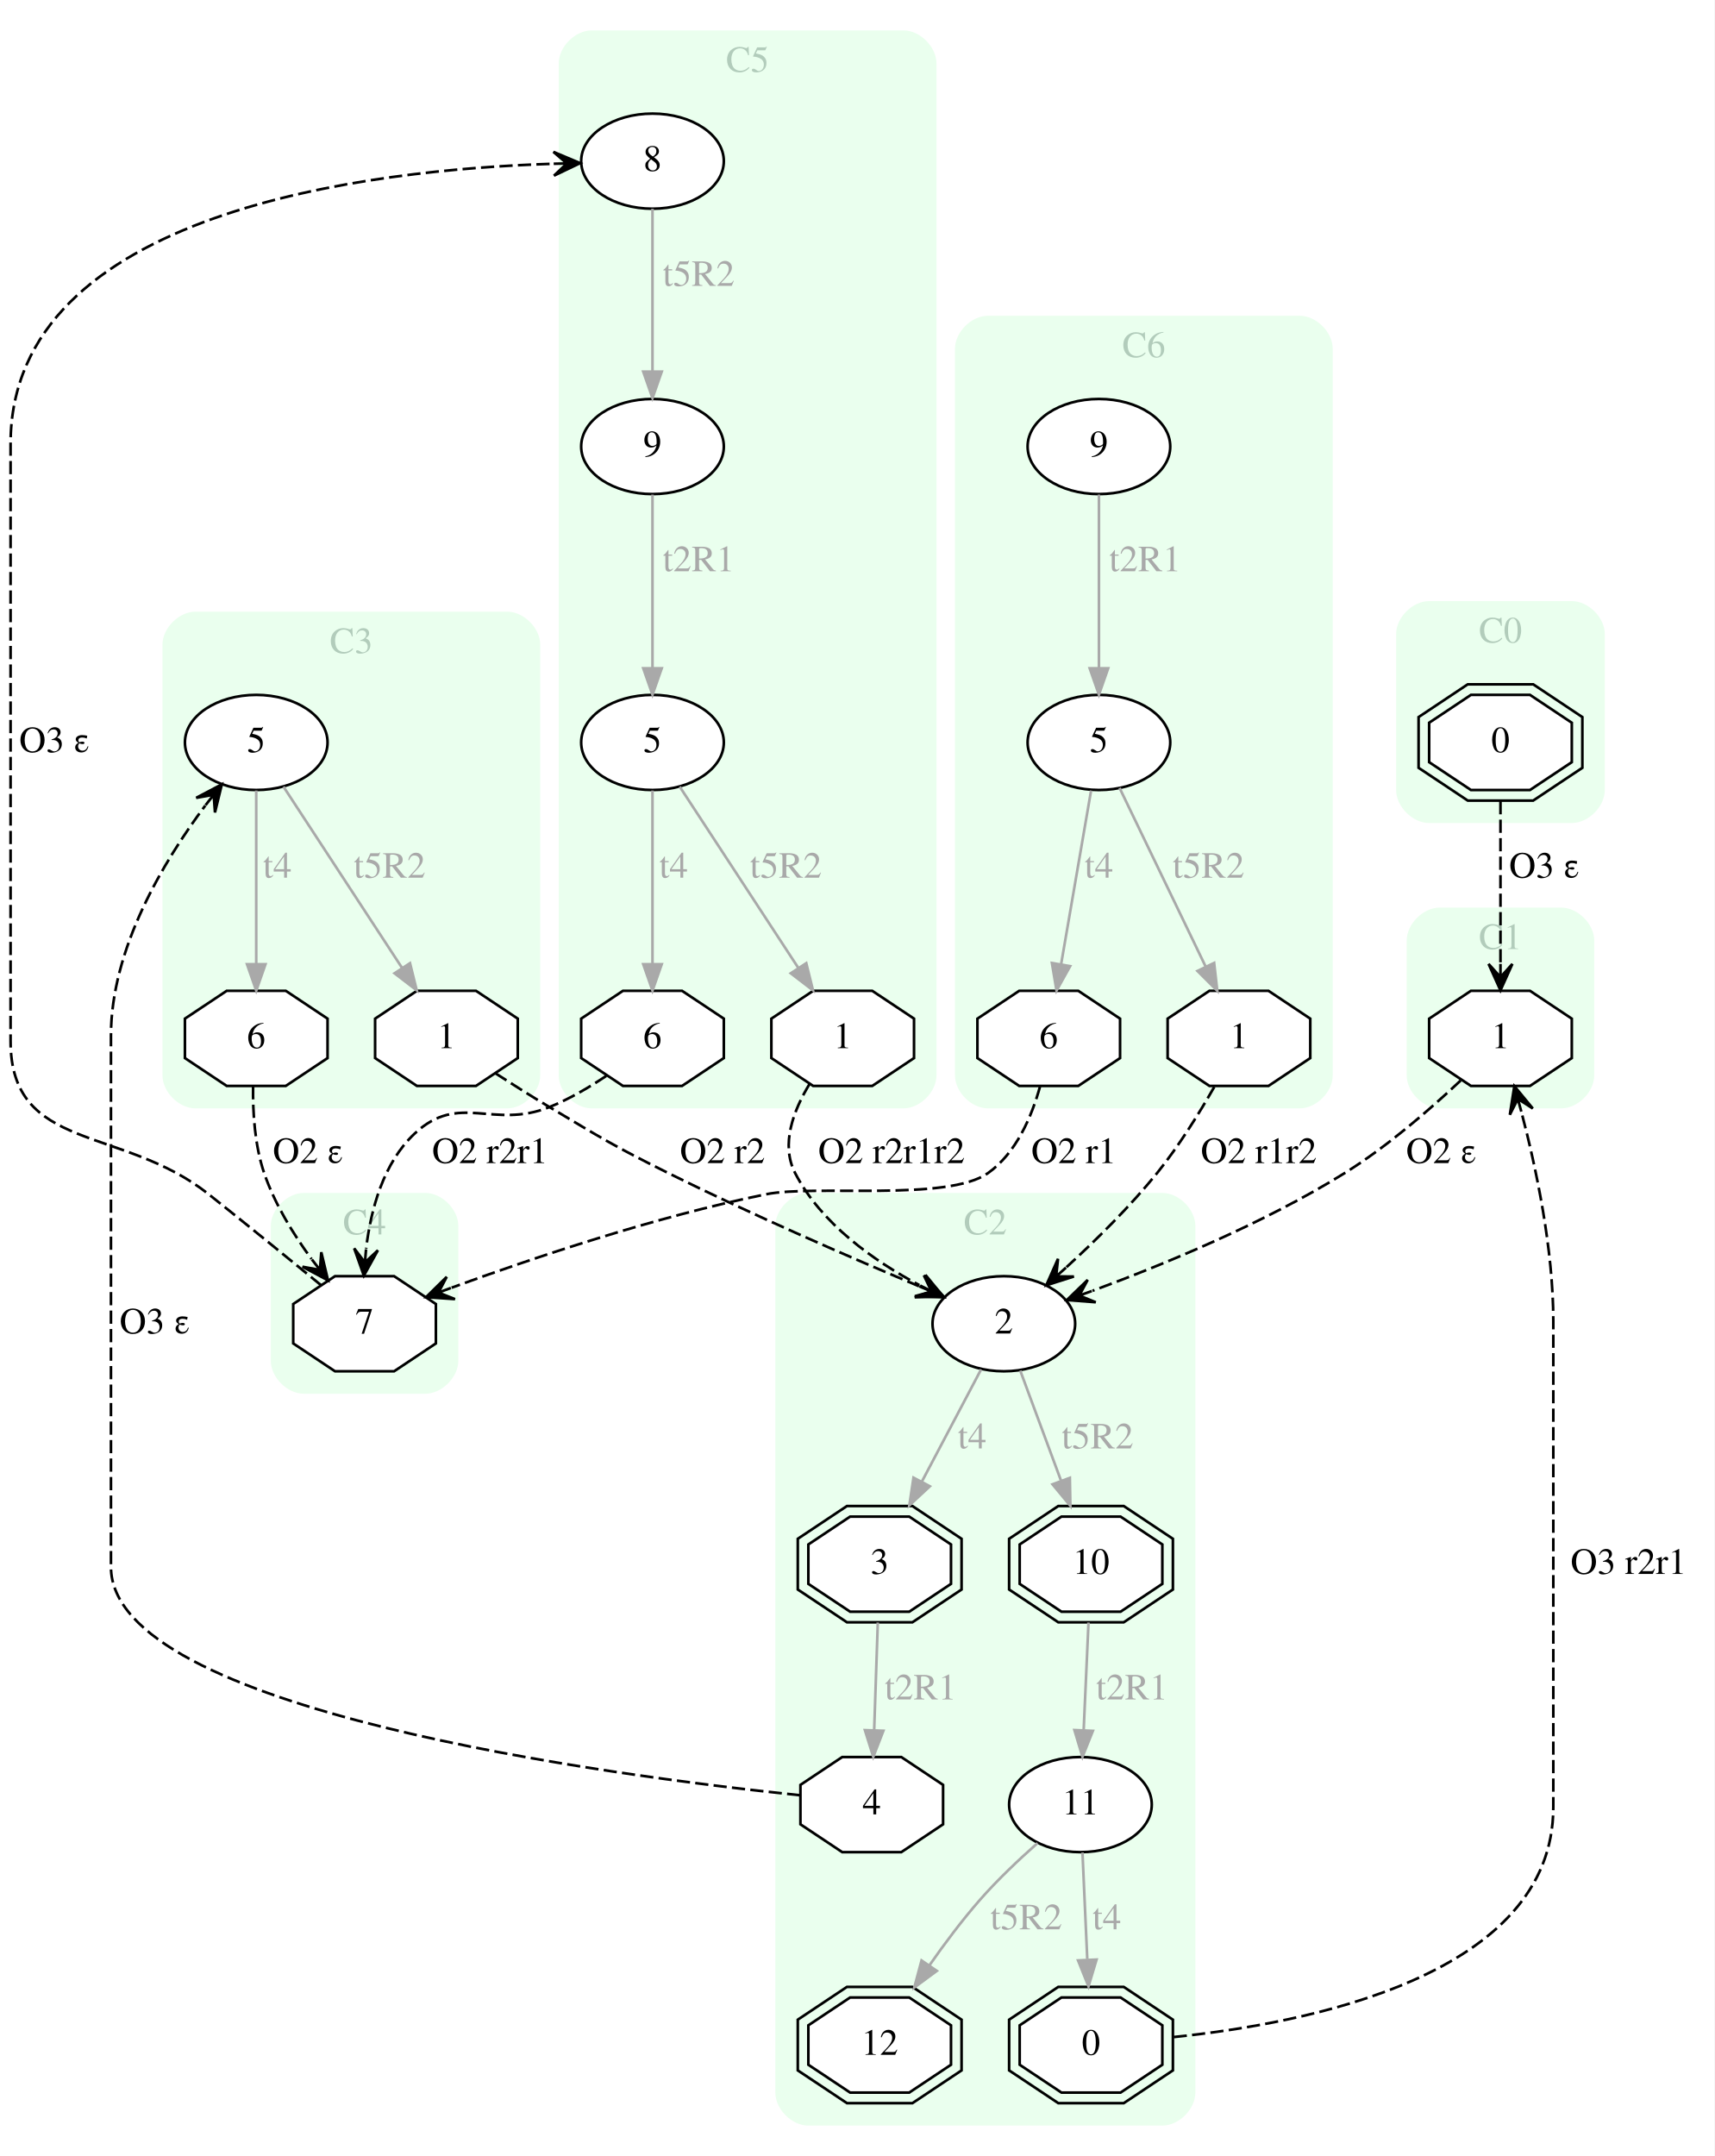
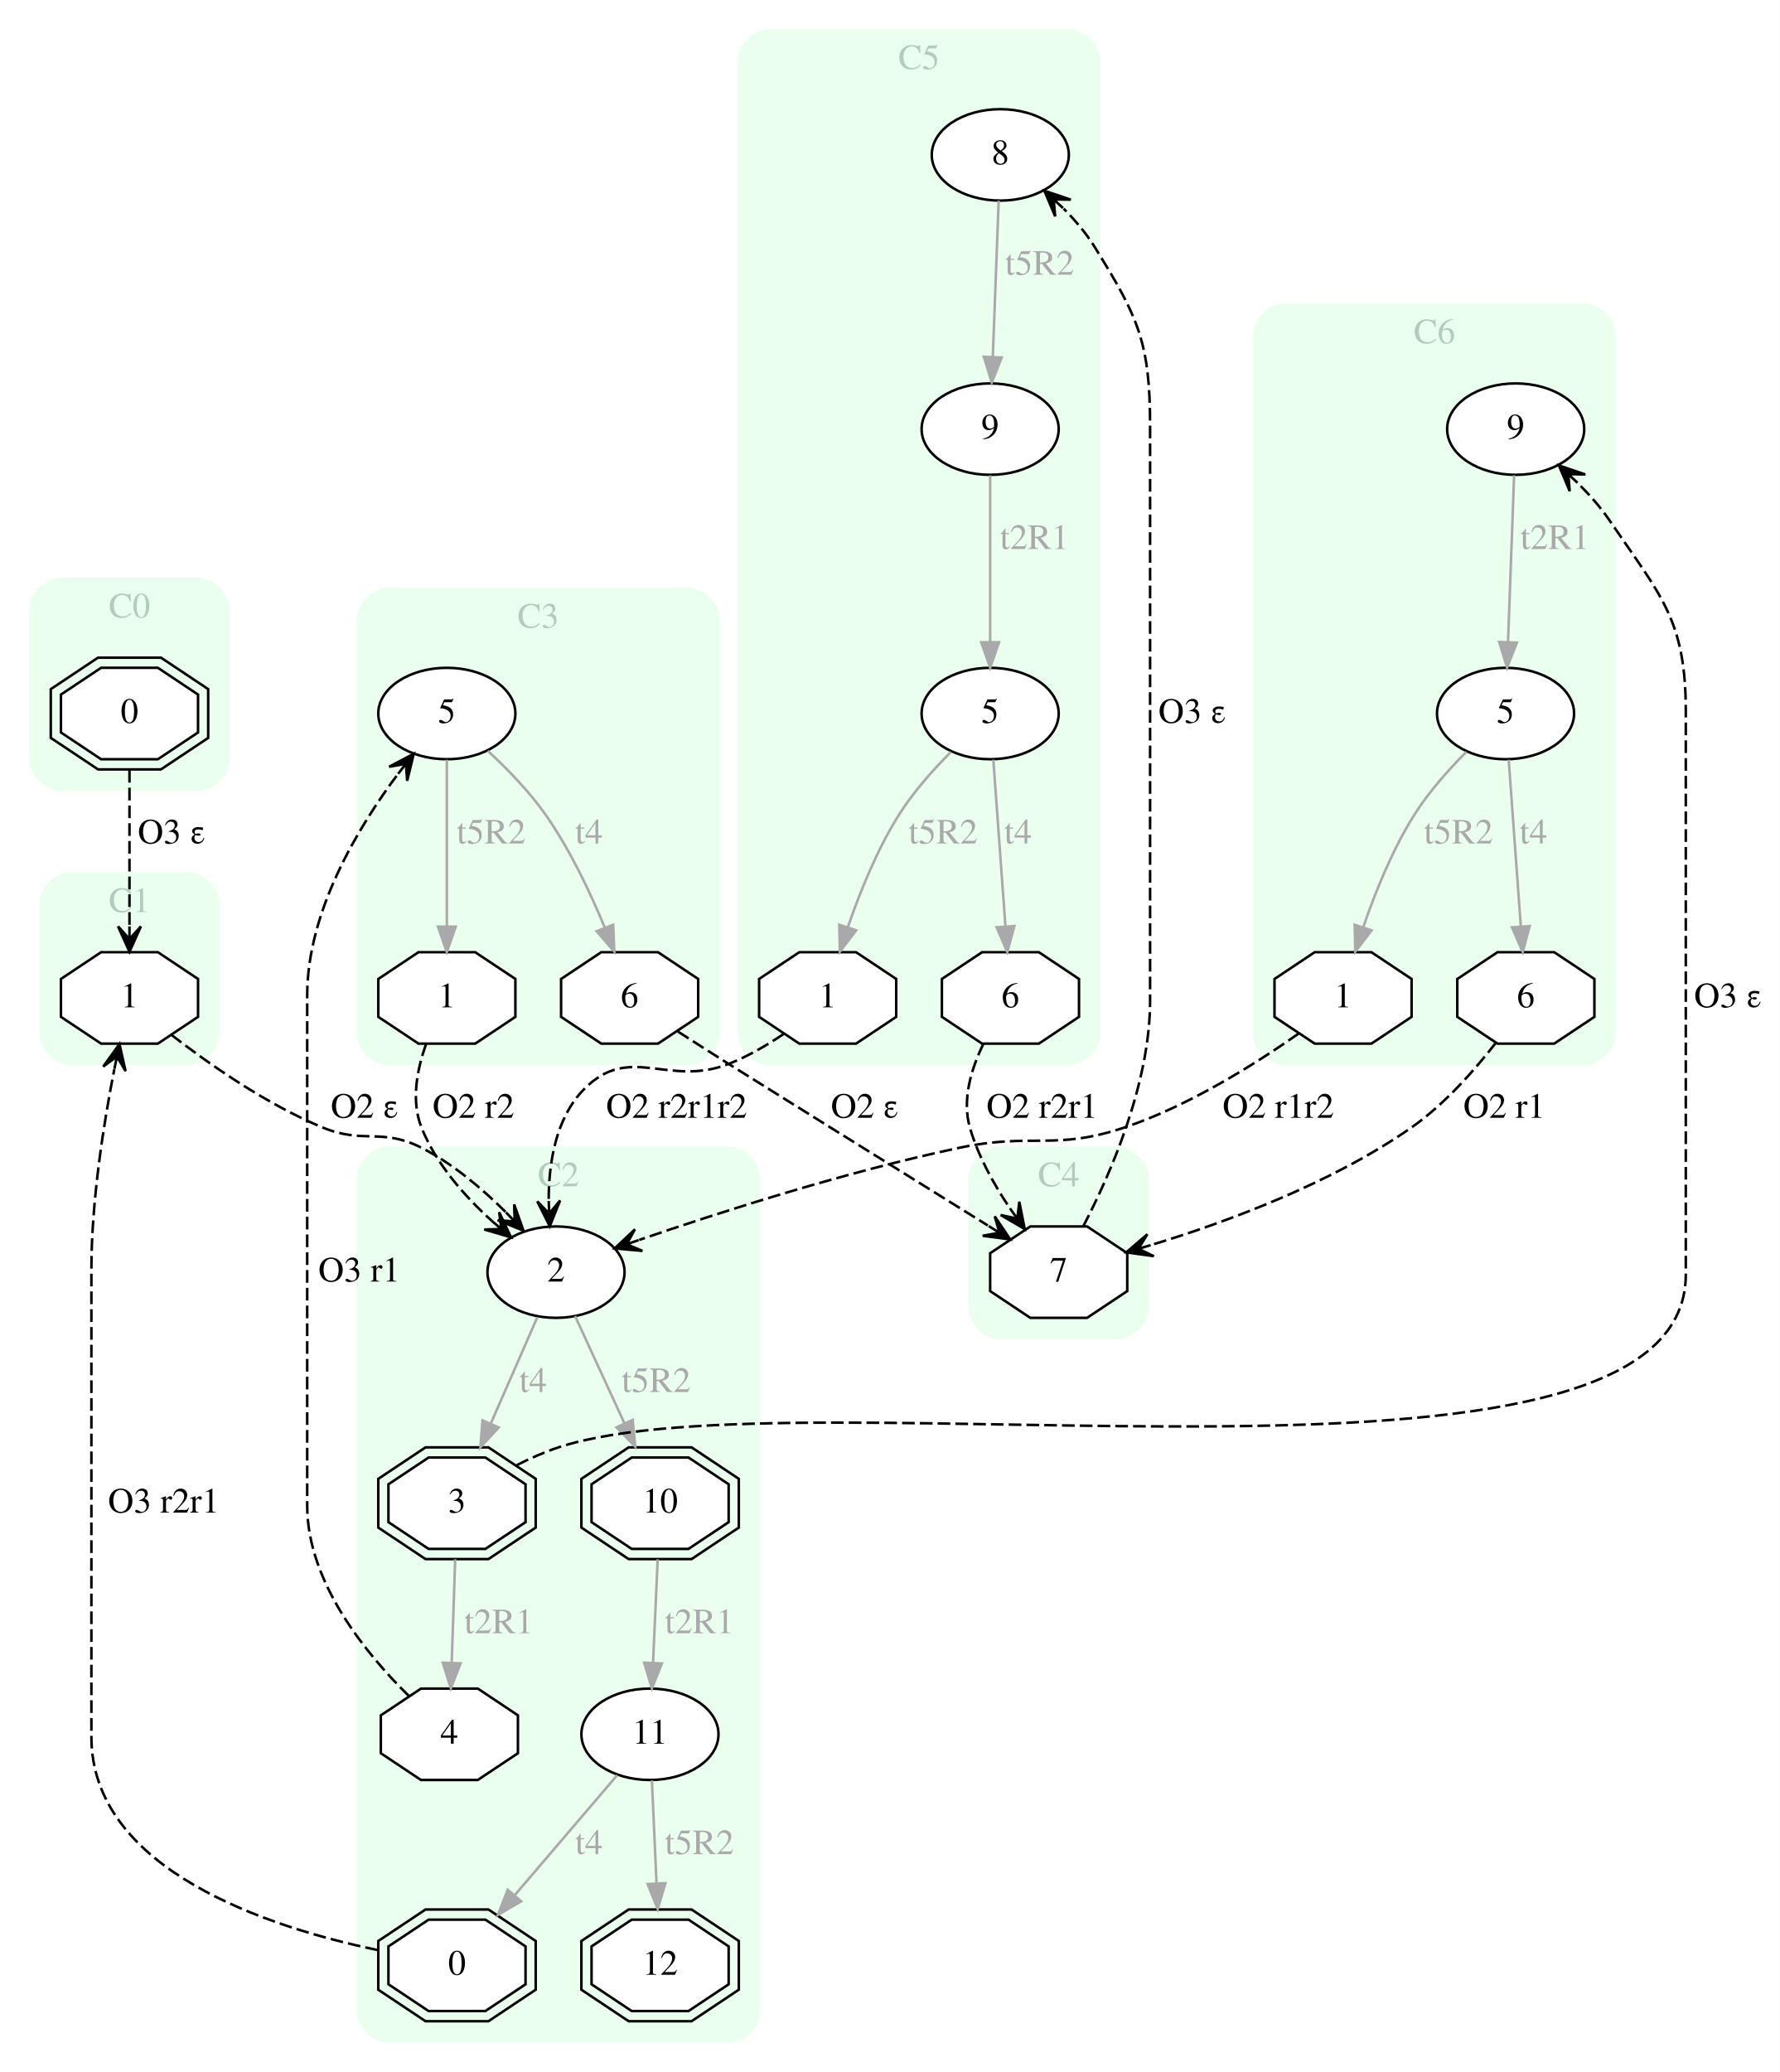
- <svg xmlns="http://www.w3.org/2000/svg" width="649pt" height="816pt" viewBox="0.00 0.00 649.00 816.00">
+ <svg xmlns="http://www.w3.org/2000/svg" width="701pt" height="816pt" viewBox="0.00 0.00 701.00 816.00">
  <g id="graph0" class="graph" transform="scale(1 1) rotate(0) translate(4 812)">
-     <polygon fill="white" stroke="transparent" points="-4,4 -4,-812 645,-812 645,4 -4,4" />
+     <polygon fill="white" stroke="transparent" points="-4,4 -4,-812 697,-812 697,4 -4,4" />
    <g id="clust1" class="cluster">
-       <path fill="#eaffee" stroke="#eaffee" d="M537,-501C537,-501 591,-501 591,-501 597,-501 603,-507 603,-513 603,-513 603,-572 603,-572 603,-578 597,-584 591,-584 591,-584 537,-584 537,-584 531,-584 525,-578 525,-572 525,-572 525,-513 525,-513 525,-507 531,-501 537,-501" />
-       <text text-anchor="middle" x="564" y="-568.8" font-family="Times,serif" font-size="14.00" fill="#b2ccbb">C0</text>
+       <path fill="#eaffee" stroke="#eaffee" d="M20,-501C20,-501 74,-501 74,-501 80,-501 86,-507 86,-513 86,-513 86,-572 86,-572 86,-578 80,-584 74,-584 74,-584 20,-584 20,-584 14,-584 8,-578 8,-572 8,-572 8,-513 8,-513 8,-507 14,-501 20,-501" />
+       <text text-anchor="middle" x="47" y="-568.8" font-family="Times,serif" font-size="14.00" fill="#b2ccbb">C0</text>
    </g>
    <g id="clust2" class="cluster">
-       <path fill="#eaffee" stroke="#eaffee" d="M541,-393C541,-393 587,-393 587,-393 593,-393 599,-399 599,-405 599,-405 599,-456 599,-456 599,-462 593,-468 587,-468 587,-468 541,-468 541,-468 535,-468 529,-462 529,-456 529,-456 529,-405 529,-405 529,-399 535,-393 541,-393" />
-       <text text-anchor="middle" x="564" y="-452.8" font-family="Times,serif" font-size="14.00" fill="#b2ccbb">C1</text>
+       <path fill="#eaffee" stroke="#eaffee" d="M24,-393C24,-393 70,-393 70,-393 76,-393 82,-399 82,-405 82,-405 82,-456 82,-456 82,-462 76,-468 70,-468 70,-468 24,-468 24,-468 18,-468 12,-462 12,-456 12,-456 12,-405 12,-405 12,-399 18,-393 24,-393" />
+       <text text-anchor="middle" x="47" y="-452.8" font-family="Times,serif" font-size="14.00" fill="#b2ccbb">C1</text>
    </g>
    <g id="clust3" class="cluster">
-       <path fill="#eaffee" stroke="#eaffee" d="M302,-8C302,-8 436,-8 436,-8 442,-8 448,-14 448,-20 448,-20 448,-348 448,-348 448,-354 442,-360 436,-360 436,-360 302,-360 302,-360 296,-360 290,-354 290,-348 290,-348 290,-20 290,-20 290,-14 296,-8 302,-8" />
-       <text text-anchor="middle" x="369" y="-344.8" font-family="Times,serif" font-size="14.00" fill="#b2ccbb">C2</text>
+       <path fill="#eaffee" stroke="#eaffee" d="M149,-8C149,-8 283,-8 283,-8 289,-8 295,-14 295,-20 295,-20 295,-348 295,-348 295,-354 289,-360 283,-360 283,-360 149,-360 149,-360 143,-360 137,-354 137,-348 137,-348 137,-20 137,-20 137,-14 143,-8 149,-8" />
+       <text text-anchor="middle" x="216" y="-344.8" font-family="Times,serif" font-size="14.00" fill="#b2ccbb">C2</text>
    </g>
    <g id="clust4" class="cluster">
-       <path fill="#eaffee" stroke="#eaffee" d="M70,-393C70,-393 188,-393 188,-393 194,-393 200,-399 200,-405 200,-405 200,-568 200,-568 200,-574 194,-580 188,-580 188,-580 70,-580 70,-580 64,-580 58,-574 58,-568 58,-568 58,-405 58,-405 58,-399 64,-393 70,-393" />
-       <text text-anchor="middle" x="129" y="-564.8" font-family="Times,serif" font-size="14.00" fill="#b2ccbb">C3</text>
+       <path fill="#eaffee" stroke="#eaffee" d="M149,-393C149,-393 267,-393 267,-393 273,-393 279,-399 279,-405 279,-405 279,-568 279,-568 279,-574 273,-580 267,-580 267,-580 149,-580 149,-580 143,-580 137,-574 137,-568 137,-568 137,-405 137,-405 137,-399 143,-393 149,-393" />
+       <text text-anchor="middle" x="208" y="-564.8" font-family="Times,serif" font-size="14.00" fill="#b2ccbb">C3</text>
    </g>
    <g id="clust5" class="cluster">
-       <path fill="#eaffee" stroke="#eaffee" d="M111,-285C111,-285 157,-285 157,-285 163,-285 169,-291 169,-297 169,-297 169,-348 169,-348 169,-354 163,-360 157,-360 157,-360 111,-360 111,-360 105,-360 99,-354 99,-348 99,-348 99,-297 99,-297 99,-291 105,-285 111,-285" />
-       <text text-anchor="middle" x="134" y="-344.8" font-family="Times,serif" font-size="14.00" fill="#b2ccbb">C4</text>
+       <path fill="#eaffee" stroke="#eaffee" d="M390,-285C390,-285 436,-285 436,-285 442,-285 448,-291 448,-297 448,-297 448,-348 448,-348 448,-354 442,-360 436,-360 436,-360 390,-360 390,-360 384,-360 378,-354 378,-348 378,-348 378,-297 378,-297 378,-291 384,-285 390,-285" />
+       <text text-anchor="middle" x="413" y="-344.8" font-family="Times,serif" font-size="14.00" fill="#b2ccbb">C4</text>
    </g>
    <g id="clust6" class="cluster">
-       <path fill="#eaffee" stroke="#eaffee" d="M220,-393C220,-393 338,-393 338,-393 344,-393 350,-399 350,-405 350,-405 350,-788 350,-788 350,-794 344,-800 338,-800 338,-800 220,-800 220,-800 214,-800 208,-794 208,-788 208,-788 208,-405 208,-405 208,-399 214,-393 220,-393" />
-       <text text-anchor="middle" x="279" y="-784.8" font-family="Times,serif" font-size="14.00" fill="#b2ccbb">C5</text>
+       <path fill="#eaffee" stroke="#eaffee" d="M299,-393C299,-393 417,-393 417,-393 423,-393 429,-399 429,-405 429,-405 429,-788 429,-788 429,-794 423,-800 417,-800 417,-800 299,-800 299,-800 293,-800 287,-794 287,-788 287,-788 287,-405 287,-405 287,-399 293,-393 299,-393" />
+       <text text-anchor="middle" x="358" y="-784.8" font-family="Times,serif" font-size="14.00" fill="#b2ccbb">C5</text>
    </g>
    <g id="clust7" class="cluster">
-       <path fill="#eaffee" stroke="#eaffee" d="M370,-393C370,-393 488,-393 488,-393 494,-393 500,-399 500,-405 500,-405 500,-680 500,-680 500,-686 494,-692 488,-692 488,-692 370,-692 370,-692 364,-692 358,-686 358,-680 358,-680 358,-405 358,-405 358,-399 364,-393 370,-393" />
-       <text text-anchor="middle" x="429" y="-676.8" font-family="Times,serif" font-size="14.00" fill="#b2ccbb">C6</text>
+       <path fill="#eaffee" stroke="#eaffee" d="M502,-393C502,-393 620,-393 620,-393 626,-393 632,-399 632,-405 632,-405 632,-680 632,-680 632,-686 626,-692 620,-692 620,-692 502,-692 502,-692 496,-692 490,-686 490,-680 490,-680 490,-405 490,-405 490,-399 496,-393 502,-393" />
+       <text text-anchor="middle" x="561" y="-676.8" font-family="Times,serif" font-size="14.00" fill="#b2ccbb">C6</text>
    </g>
    <g id="node1" class="node">
-       <polygon fill="white" stroke="black" points="591,-523.54 591,-538.46 575.18,-549 552.82,-549 537,-538.46 537,-523.54 552.82,-513 575.18,-513 591,-523.54" />
-       <polygon fill="none" stroke="black" points="595,-521.4 595,-540.6 576.39,-553 551.61,-553 533,-540.6 533,-521.4 551.61,-509 576.39,-509 595,-521.4" />
-       <text text-anchor="middle" x="564" y="-527.3" font-family="Times,serif" font-size="14.00">0</text>
+       <polygon fill="white" stroke="black" points="74,-523.54 74,-538.46 58.18,-549 35.82,-549 20,-538.46 20,-523.54 35.82,-513 58.18,-513 74,-523.54" />
+       <polygon fill="none" stroke="black" points="78,-521.4 78,-540.6 59.39,-553 34.61,-553 16,-540.6 16,-521.4 34.61,-509 59.39,-509 78,-521.4" />
+       <text text-anchor="middle" x="47" y="-527.3" font-family="Times,serif" font-size="14.00">0</text>
    </g>
    <g id="node2" class="node">
-       <polygon fill="white" stroke="black" points="591,-411.54 591,-426.46 575.18,-437 552.82,-437 537,-426.46 537,-411.54 552.82,-401 575.18,-401 591,-411.54" />
-       <text text-anchor="middle" x="564" y="-415.3" font-family="Times,serif" font-size="14.00">1</text>
+       <polygon fill="white" stroke="black" points="74,-411.54 74,-426.46 58.18,-437 35.82,-437 20,-426.46 20,-411.54 35.82,-401 58.18,-401 74,-411.54" />
+       <text text-anchor="middle" x="47" y="-415.3" font-family="Times,serif" font-size="14.00">1</text>
    </g>
    <g id="edge16" class="edge">
-       <path fill="none" stroke="black" stroke-dasharray="5,2" d="M564,-508.79C564,-491.28 564,-466.3 564,-447.3" />
-       <polygon fill="black" stroke="black" points="564,-437.17 568.5,-447.17 564,-442.17 564,-447.17 564,-447.17 564,-447.17 564,-442.17 559.5,-447.17 564,-437.17 564,-437.17" />
-       <text text-anchor="middle" x="580.5" y="-479.8" font-family="Times,serif" font-size="14.00">O3 ε</text>
+       <path fill="none" stroke="black" stroke-dasharray="5,2" d="M47,-508.79C47,-491.28 47,-466.3 47,-447.3" />
+       <polygon fill="black" stroke="black" points="47,-437.17 51.5,-447.17 47,-442.17 47,-447.17 47,-447.17 47,-447.17 47,-442.17 42.5,-447.17 47,-437.17 47,-437.17" />
+       <text text-anchor="middle" x="63.5" y="-479.8" font-family="Times,serif" font-size="14.00">O3 ε</text>
    </g>
    <g id="node3" class="node">
-       <ellipse fill="white" stroke="black" cx="376" cy="-311" rx="27" ry="18" />
-       <text text-anchor="middle" x="376" y="-307.3" font-family="Times,serif" font-size="14.00">2</text>
+       <ellipse fill="white" stroke="black" cx="215" cy="-311" rx="27" ry="18" />
+       <text text-anchor="middle" x="215" y="-307.3" font-family="Times,serif" font-size="14.00">2</text>
    </g>
    <g id="edge17" class="edge">
-       <path fill="none" stroke="black" stroke-dasharray="5,2" d="M548.95,-403.07C537.57,-392.35 521.19,-378.07 505,-368 474.48,-349.02 436.41,-333.36 409.56,-323.46" />
-       <polygon fill="black" stroke="black" points="399.86,-319.96 410.79,-319.13 404.56,-321.66 409.27,-323.36 409.27,-323.36 409.27,-323.36 404.56,-321.66 407.74,-327.59 399.86,-319.96 399.86,-319.96" />
-       <text text-anchor="middle" x="541.5" y="-371.8" font-family="Times,serif" font-size="14.00">O2 ε</text>
+       <path fill="none" stroke="black" stroke-dasharray="5,2" d="M63.45,-404.49C78.18,-393.08 100.82,-377.17 123,-368 139.35,-361.24 146.22,-368 162,-360 174.28,-353.77 185.87,-343.93 195.07,-334.77" />
+       <polygon fill="black" stroke="black" points="202.18,-327.34 198.52,-337.67 198.73,-330.95 195.27,-334.56 195.27,-334.56 195.27,-334.56 198.73,-330.95 192.02,-331.45 202.18,-327.34 202.18,-327.34" />
+       <text text-anchor="middle" x="139.5" y="-371.8" font-family="Times,serif" font-size="14.00">O2 ε</text>
    </g>
    <g id="node5" class="node">
-       <polygon fill="white" stroke="black" points="356,-212.54 356,-227.46 340.18,-238 317.82,-238 302,-227.46 302,-212.54 317.82,-202 340.18,-202 356,-212.54" />
-       <polygon fill="none" stroke="black" points="360,-210.4 360,-229.6 341.39,-242 316.61,-242 298,-229.6 298,-210.4 316.61,-198 341.39,-198 360,-210.4" />
-       <text text-anchor="middle" x="329" y="-216.3" font-family="Times,serif" font-size="14.00">3</text>
+       <polygon fill="white" stroke="black" points="203,-212.54 203,-227.46 187.18,-238 164.82,-238 149,-227.46 149,-212.54 164.82,-202 187.18,-202 203,-212.54" />
+       <polygon fill="none" stroke="black" points="207,-210.4 207,-229.6 188.39,-242 163.61,-242 145,-229.6 145,-210.4 163.61,-198 188.39,-198 207,-210.4" />
+       <text text-anchor="middle" x="176" y="-216.3" font-family="Times,serif" font-size="14.00">3</text>
    </g>
    <g id="edge1" class="edge">
-       <path fill="none" stroke="darkgray" d="M367.38,-293.68C361.12,-281.82 352.46,-265.43 344.96,-251.22" />
-       <polygon fill="darkgray" stroke="darkgray" points="347.99,-249.47 340.23,-242.26 341.8,-252.74 347.99,-249.47" />
-       <text text-anchor="middle" x="364" y="-263.8" font-family="Times,serif" font-size="14.00" fill="darkgray">t4</text>
+       <path fill="none" stroke="darkgray" d="M207.66,-293.26C202.5,-281.48 195.44,-265.37 189.3,-251.35" />
+       <polygon fill="darkgray" stroke="darkgray" points="192.45,-249.82 185.23,-242.06 186.04,-252.63 192.45,-249.82" />
+       <text text-anchor="middle" x="206" y="-263.8" font-family="Times,serif" font-size="14.00" fill="darkgray">t4</text>
    </g>
    <g id="node7" class="node">
-       <polygon fill="white" stroke="black" points="436,-212.54 436,-227.46 420.18,-238 397.82,-238 382,-227.46 382,-212.54 397.82,-202 420.18,-202 436,-212.54" />
-       <polygon fill="none" stroke="black" points="440,-210.4 440,-229.6 421.39,-242 396.61,-242 378,-229.6 378,-210.4 396.61,-198 421.39,-198 440,-210.4" />
-       <text text-anchor="middle" x="409" y="-216.3" font-family="Times,serif" font-size="14.00">10</text>
+       <polygon fill="white" stroke="black" points="283,-212.54 283,-227.46 267.18,-238 244.82,-238 229,-227.46 229,-212.54 244.82,-202 267.18,-202 283,-212.54" />
+       <polygon fill="none" stroke="black" points="287,-210.4 287,-229.6 268.39,-242 243.61,-242 225,-229.6 225,-210.4 243.61,-198 268.39,-198 287,-210.4" />
+       <text text-anchor="middle" x="256" y="-216.3" font-family="Times,serif" font-size="14.00">10</text>
    </g>
    <g id="edge2" class="edge">
-       <path fill="none" stroke="darkgray" d="M382.21,-293.26C386.53,-281.59 392.43,-265.68 397.59,-251.76" />
-       <polygon fill="darkgray" stroke="darkgray" points="400.99,-252.66 401.19,-242.06 394.43,-250.22 400.99,-252.66" />
-       <text text-anchor="middle" x="411.5" y="-263.8" font-family="Times,serif" font-size="14.00" fill="darkgray">t5R2</text>
+       <path fill="none" stroke="darkgray" d="M222.52,-293.68C227.93,-281.93 235.39,-265.74 241.89,-251.62" />
+       <polygon fill="darkgray" stroke="darkgray" points="245.2,-252.81 246.21,-242.26 238.84,-249.88 245.2,-252.81" />
+       <text text-anchor="middle" x="254.5" y="-263.8" font-family="Times,serif" font-size="14.00" fill="darkgray">t5R2</text>
    </g>
    <g id="node4" class="node">
-       <polygon fill="white" stroke="black" points="436,-30.54 436,-45.46 420.18,-56 397.82,-56 382,-45.46 382,-30.54 397.82,-20 420.18,-20 436,-30.54" />
-       <polygon fill="none" stroke="black" points="440,-28.4 440,-47.6 421.39,-60 396.61,-60 378,-47.6 378,-28.4 396.61,-16 421.39,-16 440,-28.4" />
-       <text text-anchor="middle" x="409" y="-34.3" font-family="Times,serif" font-size="14.00">0</text>
+       <polygon fill="white" stroke="black" points="203,-30.54 203,-45.46 187.18,-56 164.82,-56 149,-45.46 149,-30.54 164.82,-20 187.18,-20 203,-30.54" />
+       <polygon fill="none" stroke="black" points="207,-28.4 207,-47.6 188.39,-60 163.61,-60 145,-47.6 145,-28.4 163.61,-16 188.39,-16 207,-28.4" />
+       <text text-anchor="middle" x="176" y="-34.3" font-family="Times,serif" font-size="14.00">0</text>
    </g>
    <g id="edge18" class="edge">
-       <path fill="none" stroke="black" stroke-dasharray="5,2" d="M440.29,-41.02C490.62,-46.15 584,-64.26 584,-128 584,-312 584,-312 584,-312 584,-339.24 577.55,-369.74 571.97,-391" />
-       <polygon fill="black" stroke="black" points="569.25,-400.93 567.55,-390.1 570.57,-396.11 571.89,-391.28 571.89,-391.28 571.89,-391.28 570.57,-396.11 576.23,-392.47 569.25,-400.93 569.25,-400.93" />
-       <text text-anchor="middle" x="612.5" y="-216.3" font-family="Times,serif" font-size="14.00">O3 r2r1</text>
+       <path fill="none" stroke="black" stroke-dasharray="5,2" d="M144.75,-44.03C102.4,-52.84 32,-75.39 32,-128 32,-312 32,-312 32,-312 32,-339.03 36.84,-369.56 41.02,-390.89" />
+       <polygon fill="black" stroke="black" points="43.06,-400.85 36.65,-391.95 42.06,-395.95 41.06,-391.05 41.06,-391.05 41.06,-391.05 42.06,-395.95 45.46,-390.15 43.06,-400.85 43.06,-400.85" />
+       <text text-anchor="middle" x="60.5" y="-216.3" font-family="Times,serif" font-size="14.00">O3 r2r1</text>
    </g>
    <g id="node6" class="node">
-       <polygon fill="white" stroke="black" points="353,-121.54 353,-136.46 337.18,-147 314.82,-147 299,-136.46 299,-121.54 314.82,-111 337.18,-111 353,-121.54" />
-       <text text-anchor="middle" x="326" y="-125.3" font-family="Times,serif" font-size="14.00">4</text>
+       <polygon fill="white" stroke="black" points="200,-121.54 200,-136.46 184.18,-147 161.82,-147 146,-136.46 146,-121.54 161.82,-111 184.18,-111 200,-121.54" />
+       <text text-anchor="middle" x="173" y="-125.3" font-family="Times,serif" font-size="14.00">4</text>
    </g>
    <g id="edge3" class="edge">
-       <path fill="none" stroke="darkgray" d="M328.29,-197.91C327.88,-185.78 327.36,-170.41 326.92,-157.36" />
-       <polygon fill="darkgray" stroke="darkgray" points="330.41,-156.94 326.58,-147.07 323.41,-157.18 330.41,-156.94" />
-       <text text-anchor="middle" x="344.5" y="-168.8" font-family="Times,serif" font-size="14.00" fill="darkgray">t2R1</text>
+       <path fill="none" stroke="darkgray" d="M175.29,-197.91C174.88,-185.78 174.36,-170.41 173.92,-157.36" />
+       <polygon fill="darkgray" stroke="darkgray" points="177.41,-156.94 173.58,-147.07 170.41,-157.18 177.41,-156.94" />
+       <text text-anchor="middle" x="192.5" y="-168.8" font-family="Times,serif" font-size="14.00" fill="darkgray">t2R1</text>
+     </g>
+     <g id="node19" class="node">
+       <ellipse fill="white" stroke="black" cx="593" cy="-643" rx="27" ry="18" />
+       <text text-anchor="middle" x="593" y="-639.3" font-family="Times,serif" font-size="14.00">9</text>
+     </g>
+     <g id="edge19" class="edge">
+       <path fill="none" stroke="black" stroke-dasharray="5,2" d="M199.55,-235C204.82,-237.67 210.49,-240.19 216,-242 310.82,-273.18 660,-210.18 660,-310 660,-532 660,-532 660,-532 660,-567.9 650.18,-577.31 630,-607 626.5,-612.15 622.12,-617.12 617.61,-621.62" />
+       <polygon fill="black" stroke="black" points="610.04,-628.68 614.28,-618.57 613.7,-625.27 617.35,-621.86 617.35,-621.86 617.35,-621.86 613.7,-625.27 620.42,-625.15 610.04,-628.68 610.04,-628.68" />
+       <text text-anchor="middle" x="676.5" y="-415.3" font-family="Times,serif" font-size="14.00">O3 ε</text>
    </g>
    <g id="node10" class="node">
-       <ellipse fill="white" stroke="black" cx="93" cy="-531" rx="27" ry="18" />
-       <text text-anchor="middle" x="93" y="-527.3" font-family="Times,serif" font-size="14.00">5</text>
-     </g>
-     <g id="edge19" class="edge">
-       <path fill="none" stroke="black" stroke-dasharray="5,2" d="M298.91,-132.53C227.21,-139.96 38,-164.7 38,-219 38,-420 38,-420 38,-420 38,-452.84 57.85,-485.93 73.7,-507.11" />
-       <polygon fill="black" stroke="black" points="79.97,-515.15 70.27,-510.03 76.89,-511.21 73.82,-507.26 73.82,-507.26 73.82,-507.26 76.89,-511.21 77.38,-504.5 79.97,-515.15 79.97,-515.15" />
-       <text text-anchor="middle" x="54.5" y="-307.3" font-family="Times,serif" font-size="14.00">O3 ε</text>
+       <ellipse fill="white" stroke="black" cx="172" cy="-531" rx="27" ry="18" />
+       <text text-anchor="middle" x="172" y="-527.3" font-family="Times,serif" font-size="14.00">5</text>
+     </g>
+     <g id="edge20" class="edge">
+       <path fill="none" stroke="black" stroke-dasharray="5,2" d="M157.1,-144.03C140.55,-160.27 117,-188.7 117,-219 117,-420 117,-420 117,-420 117,-452.84 136.85,-485.93 152.7,-507.11" />
+       <polygon fill="black" stroke="black" points="158.97,-515.15 149.27,-510.03 155.89,-511.21 152.82,-507.26 152.82,-507.26 152.82,-507.26 155.89,-511.21 156.38,-504.5 158.97,-515.15 158.97,-515.15" />
+       <text text-anchor="middle" x="137.5" y="-307.3" font-family="Times,serif" font-size="14.00">O3 r1</text>
    </g>
    <g id="node8" class="node">
-       <ellipse fill="white" stroke="black" cx="405" cy="-129" rx="27" ry="18" />
-       <text text-anchor="middle" x="405" y="-125.3" font-family="Times,serif" font-size="14.00">11</text>
+       <ellipse fill="white" stroke="black" cx="252" cy="-129" rx="27" ry="18" />
+       <text text-anchor="middle" x="252" y="-125.3" font-family="Times,serif" font-size="14.00">11</text>
    </g>
    <g id="edge4" class="edge">
-       <path fill="none" stroke="darkgray" d="M408.05,-197.91C407.51,-185.78 406.82,-170.41 406.23,-157.36" />
-       <polygon fill="darkgray" stroke="darkgray" points="409.71,-156.9 405.77,-147.07 402.72,-157.21 409.71,-156.9" />
-       <text text-anchor="middle" x="424.5" y="-168.8" font-family="Times,serif" font-size="14.00" fill="darkgray">t2R1</text>
+       <path fill="none" stroke="darkgray" d="M255.05,-197.91C254.51,-185.78 253.82,-170.41 253.23,-157.36" />
+       <polygon fill="darkgray" stroke="darkgray" points="256.71,-156.9 252.77,-147.07 249.72,-157.21 256.71,-156.9" />
+       <text text-anchor="middle" x="271.5" y="-168.8" font-family="Times,serif" font-size="14.00" fill="darkgray">t2R1</text>
    </g>
    <g id="edge5" class="edge">
-       <path fill="none" stroke="darkgray" d="M405.77,-110.84C406.28,-99.44 406.97,-84.13 407.58,-70.58" />
-       <polygon fill="darkgray" stroke="darkgray" points="411.1,-70.34 408.05,-60.19 404.1,-70.02 411.1,-70.34" />
-       <text text-anchor="middle" x="415" y="-81.8" font-family="Times,serif" font-size="14.00" fill="darkgray">t4</text>
+       <path fill="none" stroke="darkgray" d="M239.11,-112.9C228.07,-99.98 211.92,-81.07 198.72,-65.61" />
+       <polygon fill="darkgray" stroke="darkgray" points="201.29,-63.23 192.13,-57.89 195.97,-67.77 201.29,-63.23" />
+       <text text-anchor="middle" x="228" y="-81.8" font-family="Times,serif" font-size="14.00" fill="darkgray">t4</text>
    </g>
    <g id="node9" class="node">
-       <polygon fill="white" stroke="black" points="356,-30.54 356,-45.46 340.18,-56 317.82,-56 302,-45.46 302,-30.54 317.82,-20 340.18,-20 356,-30.54" />
-       <polygon fill="none" stroke="black" points="360,-28.4 360,-47.6 341.39,-60 316.61,-60 298,-47.6 298,-28.4 316.61,-16 341.39,-16 360,-28.4" />
-       <text text-anchor="middle" x="329" y="-34.3" font-family="Times,serif" font-size="14.00">12</text>
+       <polygon fill="white" stroke="black" points="283,-30.54 283,-45.46 267.18,-56 244.82,-56 229,-45.46 229,-30.54 244.82,-20 267.18,-20 283,-30.54" />
+       <polygon fill="none" stroke="black" points="287,-28.4 287,-47.6 268.39,-60 243.61,-60 225,-47.6 225,-28.4 243.61,-16 268.39,-16 287,-28.4" />
+       <text text-anchor="middle" x="256" y="-34.3" font-family="Times,serif" font-size="14.00">12</text>
    </g>
    <g id="edge6" class="edge">
-       <path fill="none" stroke="darkgray" d="M388.74,-114.41C381.72,-108.2 373.62,-100.55 367,-93 360.27,-85.32 353.62,-76.45 347.82,-68.15" />
-       <polygon fill="darkgray" stroke="darkgray" points="350.63,-66.06 342.1,-59.77 344.85,-70 350.63,-66.06" />
-       <text text-anchor="middle" x="384.5" y="-81.8" font-family="Times,serif" font-size="14.00" fill="darkgray">t5R2</text>
+       <path fill="none" stroke="darkgray" d="M252.77,-110.84C253.28,-99.44 253.97,-84.13 254.58,-70.58" />
+       <polygon fill="darkgray" stroke="darkgray" points="258.1,-70.34 255.05,-60.19 251.1,-70.02 258.1,-70.34" />
+       <text text-anchor="middle" x="271.5" y="-81.8" font-family="Times,serif" font-size="14.00" fill="darkgray">t5R2</text>
    </g>
    <g id="node11" class="node">
-       <polygon fill="white" stroke="black" points="192,-411.54 192,-426.46 176.18,-437 153.82,-437 138,-426.46 138,-411.54 153.82,-401 176.18,-401 192,-411.54" />
-       <text text-anchor="middle" x="165" y="-415.3" font-family="Times,serif" font-size="14.00">1</text>
+       <polygon fill="white" stroke="black" points="199,-411.54 199,-426.46 183.18,-437 160.82,-437 145,-426.46 145,-411.54 160.82,-401 183.18,-401 199,-411.54" />
+       <text text-anchor="middle" x="172" y="-415.3" font-family="Times,serif" font-size="14.00">1</text>
    </g>
    <g id="edge8" class="edge">
-       <path fill="none" stroke="darkgray" d="M103.32,-514.24C115.02,-496.36 134.28,-466.93 148.17,-445.71" />
-       <polygon fill="darkgray" stroke="darkgray" points="151.21,-447.46 153.75,-437.18 145.35,-443.63 151.21,-447.46" />
-       <text text-anchor="middle" x="143.5" y="-479.8" font-family="Times,serif" font-size="14.00" fill="darkgray">t5R2</text>
+       <path fill="none" stroke="darkgray" d="M172,-512.81C172,-495.21 172,-467.61 172,-447.07" />
+       <polygon fill="darkgray" stroke="darkgray" points="175.5,-447.07 172,-437.07 168.5,-447.07 175.5,-447.07" />
+       <text text-anchor="middle" x="189.5" y="-479.8" font-family="Times,serif" font-size="14.00" fill="darkgray">t5R2</text>
    </g>
    <g id="node12" class="node">
-       <polygon fill="white" stroke="black" points="120,-411.54 120,-426.46 104.18,-437 81.82,-437 66,-426.46 66,-411.54 81.82,-401 104.18,-401 120,-411.54" />
-       <text text-anchor="middle" x="93" y="-415.3" font-family="Times,serif" font-size="14.00">6</text>
+       <polygon fill="white" stroke="black" points="271,-411.54 271,-426.46 255.18,-437 232.82,-437 217,-426.46 217,-411.54 232.82,-401 255.18,-401 271,-411.54" />
+       <text text-anchor="middle" x="244" y="-415.3" font-family="Times,serif" font-size="14.00">6</text>
    </g>
    <g id="edge7" class="edge">
-       <path fill="none" stroke="darkgray" d="M93,-512.81C93,-495.21 93,-467.61 93,-447.07" />
-       <polygon fill="darkgray" stroke="darkgray" points="96.5,-447.07 93,-437.07 89.5,-447.07 96.5,-447.07" />
-       <text text-anchor="middle" x="101" y="-479.8" font-family="Times,serif" font-size="14.00" fill="darkgray">t4</text>
-     </g>
-     <g id="edge20" class="edge">
-       <path fill="none" stroke="black" stroke-dasharray="5,2" d="M183.5,-405.81C189.93,-401.65 197.23,-397.04 204,-393 223.64,-381.27 228.51,-378.18 249,-368 280.76,-352.22 317.99,-336.07 343.89,-325.19" />
-       <polygon fill="black" stroke="black" points="353.23,-321.3 345.73,-329.3 348.61,-323.22 344,-325.15 344,-325.15 344,-325.15 348.61,-323.22 342.27,-321 353.23,-321.3 353.23,-321.3" />
-       <text text-anchor="middle" x="269.5" y="-371.8" font-family="Times,serif" font-size="14.00">O2 r2</text>
+       <path fill="none" stroke="darkgray" d="M188.14,-516.29C195.73,-509.27 204.52,-500.26 211,-491 220.53,-477.38 228.48,-460.56 234.2,-446.72" />
+       <polygon fill="darkgray" stroke="darkgray" points="237.52,-447.84 237.95,-437.25 231.01,-445.26 237.52,-447.84" />
+       <text text-anchor="middle" x="228" y="-479.8" font-family="Times,serif" font-size="14.00" fill="darkgray">t4</text>
+     </g>
+     <g id="edge21" class="edge">
+       <path fill="none" stroke="black" stroke-dasharray="5,2" d="M163.86,-400.9C160.31,-391.03 157.81,-378.53 162,-368 167.7,-353.69 178.98,-340.93 189.68,-331.22" />
+       <polygon fill="black" stroke="black" points="197.28,-324.71 192.61,-334.63 193.48,-327.96 189.68,-331.21 189.68,-331.21 189.68,-331.21 193.48,-327.96 186.75,-327.8 197.28,-324.71 197.28,-324.71" />
+       <text text-anchor="middle" x="182.5" y="-371.8" font-family="Times,serif" font-size="14.00">O2 r2</text>
    </g>
    <g id="node13" class="node">
-       <polygon fill="white" stroke="black" points="161,-303.54 161,-318.46 145.18,-329 122.82,-329 107,-318.46 107,-303.54 122.82,-293 145.18,-293 161,-303.54" />
-       <text text-anchor="middle" x="134" y="-307.3" font-family="Times,serif" font-size="14.00">7</text>
-     </g>
-     <g id="edge21" class="edge">
-       <path fill="none" stroke="black" stroke-dasharray="5,2" d="M91.81,-400.9C91.66,-391.04 92.41,-378.54 96,-368 99.94,-356.42 106.96,-344.99 113.91,-335.51" />
-       <polygon fill="black" stroke="black" points="120.17,-327.41 117.62,-338.07 117.12,-331.36 114.06,-335.32 114.06,-335.32 114.06,-335.32 117.12,-331.36 110.5,-332.57 120.17,-327.41 120.17,-327.41" />
-       <text text-anchor="middle" x="112.5" y="-371.8" font-family="Times,serif" font-size="14.00">O2 ε</text>
+       <polygon fill="white" stroke="black" points="440,-303.54 440,-318.46 424.18,-329 401.82,-329 386,-318.46 386,-303.54 401.82,-293 424.18,-293 440,-303.54" />
+       <text text-anchor="middle" x="413" y="-307.3" font-family="Times,serif" font-size="14.00">7</text>
+     </g>
+     <g id="edge22" class="edge">
+       <path fill="none" stroke="black" stroke-dasharray="5,2" d="M263.01,-405.74C269.36,-401.67 276.47,-397.12 283,-393 292.83,-386.79 349.89,-351.27 385.07,-329.38" />
+       <polygon fill="black" stroke="black" points="393.93,-323.87 387.81,-332.97 389.68,-326.51 385.44,-329.15 385.44,-329.15 385.44,-329.15 389.68,-326.51 383.06,-325.33 393.93,-323.87 393.93,-323.87" />
+       <text text-anchor="middle" x="336.5" y="-371.8" font-family="Times,serif" font-size="14.00">O2 ε</text>
    </g>
    <g id="node14" class="node">
-       <ellipse fill="white" stroke="black" cx="243" cy="-751" rx="27" ry="18" />
-       <text text-anchor="middle" x="243" y="-747.3" font-family="Times,serif" font-size="14.00">8</text>
-     </g>
-     <g id="edge22" class="edge">
-       <path fill="none" stroke="black" stroke-dasharray="5,2" d="M117.56,-325.56C105.77,-335.23 89.48,-348.51 75,-360 41.99,-386.19 0,-375.86 0,-418 0,-644 0,-644 0,-644 0,-732.47 137,-747.85 205.26,-750.01" />
-       <polygon fill="black" stroke="black" points="215.6,-750.26 205.49,-754.52 210.6,-750.14 205.6,-750.02 205.6,-750.02 205.6,-750.02 210.6,-750.14 205.71,-745.52 215.6,-750.26 215.6,-750.26" />
-       <text text-anchor="middle" x="16.5" y="-527.3" font-family="Times,serif" font-size="14.00">O3 ε</text>
+       <ellipse fill="white" stroke="black" cx="390" cy="-751" rx="27" ry="18" />
+       <text text-anchor="middle" x="390" y="-747.3" font-family="Times,serif" font-size="14.00">8</text>
+     </g>
+     <g id="edge23" class="edge">
+       <path fill="none" stroke="black" stroke-dasharray="5,2" d="M422.65,-329.03C433.31,-349.48 449,-385.15 449,-418 449,-644 449,-644 449,-644 449,-677.04 444.46,-686.95 427,-715 423.71,-720.29 419.42,-725.32 414.94,-729.83" />
+       <polygon fill="black" stroke="black" points="407.36,-736.89 411.61,-726.78 411.02,-733.48 414.68,-730.08 414.68,-730.08 414.68,-730.08 411.02,-733.48 417.75,-733.37 407.36,-736.89 407.36,-736.89" />
+       <text text-anchor="middle" x="465.5" y="-527.3" font-family="Times,serif" font-size="14.00">O3 ε</text>
    </g>
    <g id="node18" class="node">
-       <ellipse fill="white" stroke="black" cx="243" cy="-643" rx="27" ry="18" />
-       <text text-anchor="middle" x="243" y="-639.3" font-family="Times,serif" font-size="14.00">9</text>
+       <ellipse fill="white" stroke="black" cx="386" cy="-643" rx="27" ry="18" />
+       <text text-anchor="middle" x="386" y="-639.3" font-family="Times,serif" font-size="14.00">9</text>
    </g>
    <g id="edge9" class="edge">
-       <path fill="none" stroke="darkgray" d="M243,-732.97C243,-716.38 243,-690.88 243,-671.43" />
-       <polygon fill="darkgray" stroke="darkgray" points="246.5,-671.34 243,-661.34 239.5,-671.34 246.5,-671.34" />
-       <text text-anchor="middle" x="260.5" y="-703.8" font-family="Times,serif" font-size="14.00" fill="darkgray">t5R2</text>
+       <path fill="none" stroke="darkgray" d="M389.36,-732.97C388.73,-716.38 387.77,-690.88 387.04,-671.43" />
+       <polygon fill="darkgray" stroke="darkgray" points="390.53,-671.2 386.65,-661.34 383.53,-671.47 390.53,-671.2" />
+       <text text-anchor="middle" x="405.5" y="-703.8" font-family="Times,serif" font-size="14.00" fill="darkgray">t5R2</text>
    </g>
    <g id="node15" class="node">
-       <ellipse fill="white" stroke="black" cx="243" cy="-531" rx="27" ry="18" />
-       <text text-anchor="middle" x="243" y="-527.3" font-family="Times,serif" font-size="14.00">5</text>
+       <ellipse fill="white" stroke="black" cx="386" cy="-531" rx="27" ry="18" />
+       <text text-anchor="middle" x="386" y="-527.3" font-family="Times,serif" font-size="14.00">5</text>
    </g>
    <g id="node16" class="node">
-       <polygon fill="white" stroke="black" points="270,-411.54 270,-426.46 254.18,-437 231.82,-437 216,-426.46 216,-411.54 231.82,-401 254.18,-401 270,-411.54" />
-       <text text-anchor="middle" x="243" y="-415.3" font-family="Times,serif" font-size="14.00">6</text>
+       <polygon fill="white" stroke="black" points="421,-411.54 421,-426.46 405.18,-437 382.82,-437 367,-426.46 367,-411.54 382.82,-401 405.18,-401 421,-411.54" />
+       <text text-anchor="middle" x="394" y="-415.3" font-family="Times,serif" font-size="14.00">6</text>
    </g>
    <g id="edge10" class="edge">
-       <path fill="none" stroke="darkgray" d="M243,-512.81C243,-495.21 243,-467.61 243,-447.07" />
-       <polygon fill="darkgray" stroke="darkgray" points="246.5,-447.07 243,-437.07 239.5,-447.07 246.5,-447.07" />
-       <text text-anchor="middle" x="251" y="-479.8" font-family="Times,serif" font-size="14.00" fill="darkgray">t4</text>
+       <path fill="none" stroke="darkgray" d="M387.25,-512.81C388.53,-495.21 390.54,-467.61 392.03,-447.07" />
+       <polygon fill="darkgray" stroke="darkgray" points="395.52,-447.29 392.76,-437.07 388.54,-446.79 395.52,-447.29" />
+       <text text-anchor="middle" x="397" y="-479.8" font-family="Times,serif" font-size="14.00" fill="darkgray">t4</text>
    </g>
    <g id="node17" class="node">
-       <polygon fill="white" stroke="black" points="342,-411.54 342,-426.46 326.18,-437 303.82,-437 288,-426.46 288,-411.54 303.82,-401 326.18,-401 342,-411.54" />
-       <text text-anchor="middle" x="315" y="-415.3" font-family="Times,serif" font-size="14.00">1</text>
+       <polygon fill="white" stroke="black" points="349,-411.54 349,-426.46 333.18,-437 310.82,-437 295,-426.46 295,-411.54 310.82,-401 333.18,-401 349,-411.54" />
+       <text text-anchor="middle" x="322" y="-415.3" font-family="Times,serif" font-size="14.00">1</text>
    </g>
    <g id="edge11" class="edge">
-       <path fill="none" stroke="darkgray" d="M253.32,-514.24C265.02,-496.36 284.28,-466.93 298.17,-445.71" />
-       <polygon fill="darkgray" stroke="darkgray" points="301.21,-447.46 303.75,-437.18 295.35,-443.63 301.21,-447.46" />
-       <text text-anchor="middle" x="293.5" y="-479.8" font-family="Times,serif" font-size="14.00" fill="darkgray">t5R2</text>
+       <path fill="none" stroke="darkgray" d="M370.57,-515.89C363.61,-508.91 355.68,-500.05 350,-491 341.47,-477.41 334.74,-460.78 330.02,-447.04" />
+       <polygon fill="darkgray" stroke="darkgray" points="333.24,-445.61 326.81,-437.19 326.58,-447.78 333.24,-445.61" />
+       <text text-anchor="middle" x="367.5" y="-479.8" font-family="Times,serif" font-size="14.00" fill="darkgray">t5R2</text>
+     </g>
+     <g id="edge25" class="edge">
+       <path fill="none" stroke="black" stroke-dasharray="5,2" d="M383.36,-400.95C378.66,-391.32 374.83,-379.04 378,-368 381.21,-356.81 387.38,-345.68 393.66,-336.34" />
+       <polygon fill="black" stroke="black" points="399.62,-327.97 397.48,-338.73 396.71,-332.04 393.81,-336.12 393.81,-336.12 393.81,-336.12 396.71,-332.04 390.15,-333.51 399.62,-327.97 399.62,-327.97" />
+       <text text-anchor="middle" x="406.5" y="-371.8" font-family="Times,serif" font-size="14.00">O2 r2r1</text>
    </g>
    <g id="edge24" class="edge">
-       <path fill="none" stroke="black" stroke-dasharray="5,2" d="M225.52,-404.8C219.05,-400.47 211.46,-396 204,-393 182.57,-384.39 169.88,-398.77 153,-383 141.15,-371.92 136.38,-354.34 134.59,-339.44" />
-       <polygon fill="black" stroke="black" points="133.74,-329.2 139.05,-338.8 134.15,-334.18 134.56,-339.16 134.56,-339.16 134.56,-339.16 134.15,-334.18 130.08,-339.53 133.74,-329.2 133.74,-329.2" />
-       <text text-anchor="middle" x="181.5" y="-371.8" font-family="Times,serif" font-size="14.00">O2 r2r1</text>
-     </g>
-     <g id="edge23" class="edge">
-       <path fill="none" stroke="black" stroke-dasharray="5,2" d="M302.49,-401.79C296.37,-391.77 291.41,-378.82 297,-368 306.9,-348.85 326.71,-334.83 344.01,-325.61" />
-       <polygon fill="black" stroke="black" points="353.29,-320.98 346.35,-329.47 348.82,-323.21 344.34,-325.44 344.34,-325.44 344.34,-325.44 348.82,-323.21 342.33,-321.42 353.29,-320.98 353.29,-320.98" />
-       <text text-anchor="middle" x="333.5" y="-371.8" font-family="Times,serif" font-size="14.00">O2 r2r1r2</text>
+       <path fill="none" stroke="black" stroke-dasharray="5,2" d="M304.55,-404.72C298.08,-400.38 290.49,-395.92 283,-393 259.04,-383.65 244,-401.37 226,-383 214.9,-371.67 212.11,-354.09 212.12,-339.25" />
+       <polygon fill="black" stroke="black" points="212.54,-329.06 216.62,-339.24 212.33,-334.06 212.13,-339.05 212.13,-339.05 212.13,-339.05 212.33,-334.06 207.63,-338.87 212.54,-329.06 212.54,-329.06" />
+       <text text-anchor="middle" x="262.5" y="-371.8" font-family="Times,serif" font-size="14.00">O2 r2r1r2</text>
    </g>
    <g id="edge12" class="edge">
-       <path fill="none" stroke="darkgray" d="M243,-624.81C243,-607.21 243,-579.61 243,-559.07" />
-       <polygon fill="darkgray" stroke="darkgray" points="246.5,-559.07 243,-549.07 239.5,-559.07 246.5,-559.07" />
-       <text text-anchor="middle" x="260.5" y="-595.8" font-family="Times,serif" font-size="14.00" fill="darkgray">t2R1</text>
-     </g>
-     <g id="node19" class="node">
-       <ellipse fill="white" stroke="black" cx="412" cy="-643" rx="27" ry="18" />
-       <text text-anchor="middle" x="412" y="-639.3" font-family="Times,serif" font-size="14.00">9</text>
+       <path fill="none" stroke="darkgray" d="M386,-624.81C386,-607.21 386,-579.61 386,-559.07" />
+       <polygon fill="darkgray" stroke="darkgray" points="389.5,-559.07 386,-549.07 382.5,-559.07 389.5,-559.07" />
+       <text text-anchor="middle" x="403.5" y="-595.8" font-family="Times,serif" font-size="14.00" fill="darkgray">t2R1</text>
    </g>
    <g id="node20" class="node">
-       <ellipse fill="white" stroke="black" cx="412" cy="-531" rx="27" ry="18" />
-       <text text-anchor="middle" x="412" y="-527.3" font-family="Times,serif" font-size="14.00">5</text>
+       <ellipse fill="white" stroke="black" cx="589" cy="-531" rx="27" ry="18" />
+       <text text-anchor="middle" x="589" y="-527.3" font-family="Times,serif" font-size="14.00">5</text>
    </g>
    <g id="edge13" class="edge">
-       <path fill="none" stroke="darkgray" d="M412,-624.81C412,-607.21 412,-579.61 412,-559.07" />
-       <polygon fill="darkgray" stroke="darkgray" points="415.5,-559.07 412,-549.07 408.5,-559.07 415.5,-559.07" />
-       <text text-anchor="middle" x="429.5" y="-595.8" font-family="Times,serif" font-size="14.00" fill="darkgray">t2R1</text>
+       <path fill="none" stroke="darkgray" d="M592.38,-624.81C591.74,-607.21 590.73,-579.61 589.98,-559.07" />
+       <polygon fill="darkgray" stroke="darkgray" points="593.48,-558.93 589.62,-549.07 586.49,-559.19 593.48,-558.93" />
+       <text text-anchor="middle" x="608.5" y="-595.8" font-family="Times,serif" font-size="14.00" fill="darkgray">t2R1</text>
    </g>
    <g id="node21" class="node">
-       <polygon fill="white" stroke="black" points="420,-411.54 420,-426.46 404.18,-437 381.82,-437 366,-426.46 366,-411.54 381.82,-401 404.18,-401 420,-411.54" />
-       <text text-anchor="middle" x="393" y="-415.3" font-family="Times,serif" font-size="14.00">6</text>
+       <polygon fill="white" stroke="black" points="624,-411.54 624,-426.46 608.18,-437 585.82,-437 570,-426.46 570,-411.54 585.82,-401 608.18,-401 624,-411.54" />
+       <text text-anchor="middle" x="597" y="-415.3" font-family="Times,serif" font-size="14.00">6</text>
    </g>
    <g id="edge14" class="edge">
-       <path fill="none" stroke="darkgray" d="M409.03,-512.81C405.99,-495.21 401.22,-467.61 397.68,-447.07" />
-       <polygon fill="darkgray" stroke="darkgray" points="401.1,-446.33 395.95,-437.07 394.2,-447.52 401.1,-446.33" />
-       <text text-anchor="middle" x="412" y="-479.8" font-family="Times,serif" font-size="14.00" fill="darkgray">t4</text>
+       <path fill="none" stroke="darkgray" d="M590.25,-512.81C591.53,-495.21 593.54,-467.61 595.03,-447.07" />
+       <polygon fill="darkgray" stroke="darkgray" points="598.52,-447.29 595.76,-437.07 591.54,-446.79 598.52,-447.29" />
+       <text text-anchor="middle" x="600" y="-479.8" font-family="Times,serif" font-size="14.00" fill="darkgray">t4</text>
    </g>
    <g id="node22" class="node">
-       <polygon fill="white" stroke="black" points="492,-411.54 492,-426.46 476.18,-437 453.82,-437 438,-426.46 438,-411.54 453.82,-401 476.18,-401 492,-411.54" />
-       <text text-anchor="middle" x="465" y="-415.3" font-family="Times,serif" font-size="14.00">1</text>
+       <polygon fill="white" stroke="black" points="552,-411.54 552,-426.46 536.18,-437 513.82,-437 498,-426.46 498,-411.54 513.82,-401 536.18,-401 552,-411.54" />
+       <text text-anchor="middle" x="525" y="-415.3" font-family="Times,serif" font-size="14.00">1</text>
    </g>
    <g id="edge15" class="edge">
-       <path fill="none" stroke="darkgray" d="M419.82,-513.77C428.41,-495.94 442.33,-467.06 452.45,-446.05" />
-       <polygon fill="darkgray" stroke="darkgray" points="455.61,-447.55 456.8,-437.02 449.3,-444.51 455.61,-447.55" />
-       <text text-anchor="middle" x="453.5" y="-479.8" font-family="Times,serif" font-size="14.00" fill="darkgray">t5R2</text>
+       <path fill="none" stroke="darkgray" d="M573.57,-515.89C566.61,-508.91 558.68,-500.05 553,-491 544.47,-477.41 537.74,-460.78 533.02,-447.04" />
+       <polygon fill="darkgray" stroke="darkgray" points="536.24,-445.61 529.81,-437.19 529.58,-447.78 536.24,-445.61" />
+       <text text-anchor="middle" x="570.5" y="-479.8" font-family="Times,serif" font-size="14.00" fill="darkgray">t5R2</text>
+     </g>
+     <g id="edge27" class="edge">
+       <path fill="none" stroke="black" stroke-dasharray="5,2" d="M585.19,-401.34C576.9,-390.65 565.01,-377.1 552,-368 520.44,-345.92 478.9,-330.65 449.47,-321.7" />
+       <polygon fill="black" stroke="black" points="439.6,-318.79 450.47,-317.3 444.4,-320.2 449.2,-321.62 449.2,-321.62 449.2,-321.62 444.4,-320.2 447.93,-325.93 439.6,-318.79 439.6,-318.79" />
+       <text text-anchor="middle" x="588.5" y="-371.8" font-family="Times,serif" font-size="14.00">O2 r1</text>
    </g>
    <g id="edge26" class="edge">
-       <path fill="none" stroke="black" stroke-dasharray="5,2" d="M389.7,-400.79C386.6,-389.57 380.75,-375.63 370,-368 354.71,-357.15 304.38,-363.73 286,-360 244.09,-351.49 197.39,-335.76 166.96,-324.63" />
-       <polygon fill="black" stroke="black" points="157.29,-321.05 168.23,-320.31 161.98,-322.79 166.67,-324.53 166.67,-324.53 166.67,-324.53 161.98,-322.79 165.1,-328.74 157.29,-321.05 157.29,-321.05" />
-       <text text-anchor="middle" x="402.5" y="-371.8" font-family="Times,serif" font-size="14.00">O2 r1</text>
-     </g>
-     <g id="edge25" class="edge">
-       <path fill="none" stroke="black" stroke-dasharray="5,2" d="M455.66,-400.63C449.96,-390.67 442.21,-378.17 434,-368 423.74,-355.29 410.79,-342.53 399.72,-332.41" />
-       <polygon fill="black" stroke="black" points="392.07,-325.55 402.52,-328.87 395.79,-328.88 399.51,-332.22 399.51,-332.22 399.51,-332.22 395.79,-328.88 396.51,-335.57 392.07,-325.55 392.07,-325.55" />
-       <text text-anchor="middle" x="472.5" y="-371.8" font-family="Times,serif" font-size="14.00">O2 r1r2</text>
+       <path fill="none" stroke="black" stroke-dasharray="5,2" d="M507.57,-405.01C490.88,-393.28 464.54,-376.59 439,-368 411.41,-358.72 402.48,-366.01 374,-360 329.57,-350.63 279.65,-334.63 247.79,-323.7" />
+       <polygon fill="black" stroke="black" points="238.11,-320.34 249.04,-319.37 242.84,-321.98 247.56,-323.62 247.56,-323.62 247.56,-323.62 242.84,-321.98 246.09,-327.87 238.11,-320.34 238.11,-320.34" />
+       <text text-anchor="middle" x="499.5" y="-371.8" font-family="Times,serif" font-size="14.00">O2 r1r2</text>
    </g>
  </g>
</svg>
